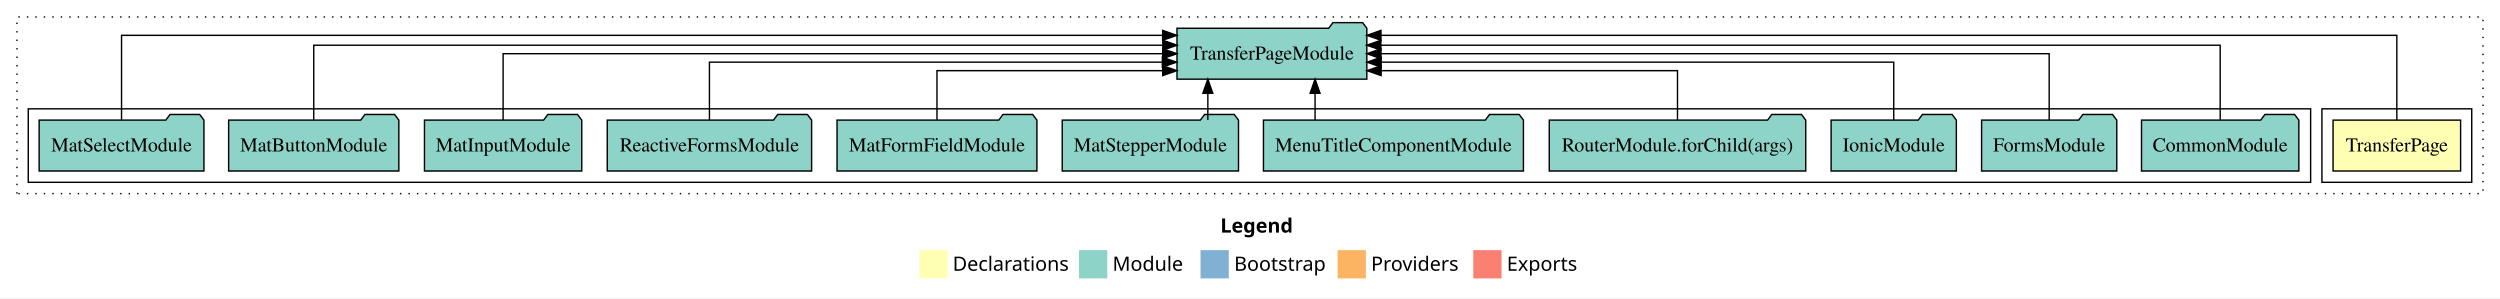
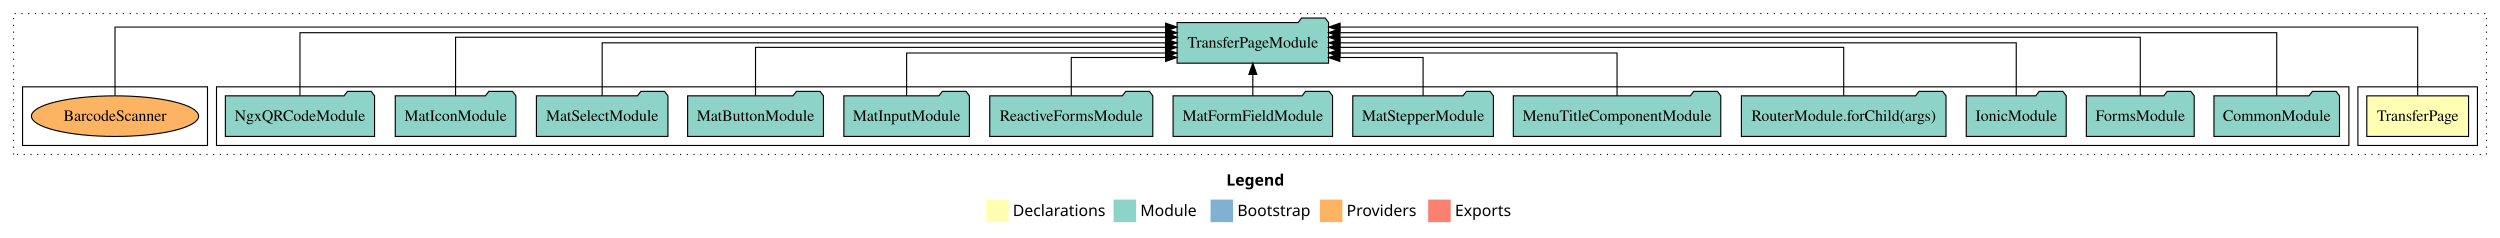
- <svg xmlns="http://www.w3.org/2000/svg" width="1769pt" height="211pt" viewBox="0.00 0.00 1769.00 211.00">
+ <svg xmlns="http://www.w3.org/2000/svg" width="2217pt" height="211pt" viewBox="0.00 0.00 2217.00 211.00">
  <g id="graph0" class="graph" transform="scale(1 1) rotate(0) translate(4 207)">
-     <polygon fill="#ffffff" stroke="transparent" points="-4,4 -4,-207 1765,-207 1765,4 -4,4" />
-     <text text-anchor="start" x="859.509" y="-42.4" font-family="sans-serif" font-weight="bold" font-size="14.00" fill="#000000">Legend</text>
-     <polygon fill="#ffffb3" stroke="transparent" points="646.5,-10 646.5,-30 666.5,-30 666.5,-10 646.5,-10" />
-     <text text-anchor="start" x="670.129" y="-15.4" font-family="sans-serif" font-size="14.00" fill="#000000">  Declarations</text>
-     <polygon fill="#8dd3c7" stroke="transparent" points="759.5,-10 759.5,-30 779.5,-30 779.5,-10 759.5,-10" />
-     <text text-anchor="start" x="783.225" y="-15.4" font-family="sans-serif" font-size="14.00" fill="#000000">  Module</text>
-     <polygon fill="#80b1d3" stroke="transparent" points="845.5,-10 845.5,-30 865.5,-30 865.5,-10 845.5,-10" />
-     <text text-anchor="start" x="869.281" y="-15.4" font-family="sans-serif" font-size="14.00" fill="#000000">  Bootstrap</text>
-     <polygon fill="#fdb462" stroke="transparent" points="942.5,-10 942.5,-30 962.5,-30 962.5,-10 942.5,-10" />
-     <text text-anchor="start" x="966.173" y="-15.4" font-family="sans-serif" font-size="14.00" fill="#000000">  Providers</text>
-     <polygon fill="#fb8072" stroke="transparent" points="1038.5,-10 1038.5,-30 1058.5,-30 1058.5,-10 1038.5,-10" />
-     <text text-anchor="start" x="1062.226" y="-15.4" font-family="sans-serif" font-size="14.00" fill="#000000">  Exports</text>
+     <polygon fill="#ffffff" stroke="transparent" points="-4,4 -4,-207 2213,-207 2213,4 -4,4" />
+     <text text-anchor="start" x="1083.509" y="-42.4" font-family="sans-serif" font-weight="bold" font-size="14.00" fill="#000000">Legend</text>
+     <polygon fill="#ffffb3" stroke="transparent" points="870.5,-10 870.5,-30 890.5,-30 890.5,-10 870.5,-10" />
+     <text text-anchor="start" x="894.129" y="-15.4" font-family="sans-serif" font-size="14.00" fill="#000000">  Declarations</text>
+     <polygon fill="#8dd3c7" stroke="transparent" points="983.5,-10 983.5,-30 1003.5,-30 1003.5,-10 983.5,-10" />
+     <text text-anchor="start" x="1007.225" y="-15.4" font-family="sans-serif" font-size="14.00" fill="#000000">  Module</text>
+     <polygon fill="#80b1d3" stroke="transparent" points="1069.5,-10 1069.5,-30 1089.5,-30 1089.5,-10 1069.5,-10" />
+     <text text-anchor="start" x="1093.281" y="-15.4" font-family="sans-serif" font-size="14.00" fill="#000000">  Bootstrap</text>
+     <polygon fill="#fdb462" stroke="transparent" points="1166.5,-10 1166.5,-30 1186.5,-30 1186.5,-10 1166.5,-10" />
+     <text text-anchor="start" x="1190.173" y="-15.4" font-family="sans-serif" font-size="14.00" fill="#000000">  Providers</text>
+     <polygon fill="#fb8072" stroke="transparent" points="1262.5,-10 1262.5,-30 1282.5,-30 1282.5,-10 1262.5,-10" />
+     <text text-anchor="start" x="1286.226" y="-15.4" font-family="sans-serif" font-size="14.00" fill="#000000">  Exports</text>
    <g id="clust1" class="cluster">
-       <polygon fill="none" stroke="#000000" stroke-dasharray="1,5" points="8,-70 8,-195 1753,-195 1753,-70 8,-70" />
+       <polygon fill="none" stroke="#000000" stroke-dasharray="1,5" points="8,-70 8,-195 2201,-195 2201,-70 8,-70" />
    </g>
    <g id="clust2" class="cluster">
-       <polygon fill="none" stroke="#000000" points="1639,-78 1639,-130 1745,-130 1745,-78 1639,-78" />
+       <polygon fill="none" stroke="#000000" points="2087,-78 2087,-130 2193,-130 2193,-78 2087,-78" />
    </g>
    <g id="clust4" class="cluster">
-       <polygon fill="none" stroke="#000000" points="16,-78 16,-130 1631,-130 1631,-78 16,-78" />
+       <polygon fill="none" stroke="#000000" points="188,-78 188,-130 2079,-130 2079,-78 188,-78" />
+     </g>
+     <g id="clust7" class="cluster">
+       <polygon fill="none" stroke="#000000" points="16,-78 16,-130 180,-130 180,-78 16,-78" />
    </g>
    <g id="node1" class="node">
-       <polygon fill="#ffffb3" stroke="#000000" points="1737.121,-122 1646.879,-122 1646.879,-86 1737.121,-86 1737.121,-122" />
-       <text text-anchor="middle" x="1692" y="-99.8" font-family="Times,serif" font-size="14.00" fill="#000000">TransferPage</text>
+       <polygon fill="#ffffb3" stroke="#000000" points="2185.121,-122 2094.879,-122 2094.879,-86 2185.121,-86 2185.121,-122" />
+       <text text-anchor="middle" x="2140" y="-99.8" font-family="Times,serif" font-size="14.00" fill="#000000">TransferPage</text>
    </g>
    <g id="node2" class="node">
-       <polygon fill="#8dd3c7" stroke="#000000" points="963.17,-187 960.17,-191 939.17,-191 936.17,-187 828.83,-187 828.83,-151 963.17,-151 963.17,-187" />
-       <text text-anchor="middle" x="896" y="-164.8" font-family="Times,serif" font-size="14.00" fill="#000000">TransferPageModule</text>
+       <polygon fill="#8dd3c7" stroke="#000000" points="1174.17,-187 1171.17,-191 1150.17,-191 1147.17,-187 1039.83,-187 1039.83,-151 1174.17,-151 1174.17,-187" />
+       <text text-anchor="middle" x="1107" y="-164.8" font-family="Times,serif" font-size="14.00" fill="#000000">TransferPageModule</text>
    </g>
    <g id="edge1" class="edge">
-       <path fill="none" stroke="#000000" d="M1692,-122.091C1692,-145.133 1692,-182 1692,-182 1692,-182 973.181,-182 973.181,-182" />
-       <polygon fill="#000000" stroke="#000000" points="973.181,-178.5 963.181,-182 973.181,-185.5 973.181,-178.5" />
+       <path fill="none" stroke="#000000" d="M2140,-122.323C2140,-145.66 2140,-183 2140,-183 2140,-183 1184.38,-183 1184.38,-183" />
+       <polygon fill="#000000" stroke="#000000" points="1184.38,-179.5 1174.38,-183 1184.38,-186.5 1184.38,-179.5" />
    </g>
    <g id="node3" class="node">
-       <polygon fill="#8dd3c7" stroke="#000000" points="1622.668,-122 1619.668,-126 1598.668,-126 1595.668,-122 1511.332,-122 1511.332,-86 1622.668,-86 1622.668,-122" />
-       <text text-anchor="middle" x="1567" y="-99.8" font-family="Times,serif" font-size="14.00" fill="#000000">CommonModule</text>
+       <polygon fill="#8dd3c7" stroke="#000000" points="2070.668,-122 2067.668,-126 2046.668,-126 2043.668,-122 1959.332,-122 1959.332,-86 2070.668,-86 2070.668,-122" />
+       <text text-anchor="middle" x="2015" y="-99.8" font-family="Times,serif" font-size="14.00" fill="#000000">CommonModule</text>
    </g>
    <g id="edge2" class="edge">
-       <path fill="none" stroke="#000000" d="M1567,-122.284C1567,-143.321 1567,-175 1567,-175 1567,-175 973.1,-175 973.1,-175" />
-       <polygon fill="#000000" stroke="#000000" points="973.101,-171.5 963.1,-175 973.1,-178.5 973.101,-171.5" />
+       <path fill="none" stroke="#000000" d="M2015,-122.292C2015,-144.206 2015,-178 2015,-178 2015,-178 1184.136,-178 1184.136,-178" />
+       <polygon fill="#000000" stroke="#000000" points="1184.136,-174.5 1174.136,-178 1184.136,-181.5 1184.136,-174.5" />
    </g>
    <g id="node4" class="node">
-       <polygon fill="#8dd3c7" stroke="#000000" points="1493.829,-122 1490.829,-126 1469.829,-126 1466.829,-122 1398.171,-122 1398.171,-86 1493.829,-86 1493.829,-122" />
-       <text text-anchor="middle" x="1446" y="-99.8" font-family="Times,serif" font-size="14.00" fill="#000000">FormsModule</text>
+       <polygon fill="#8dd3c7" stroke="#000000" points="1941.829,-122 1938.829,-126 1917.829,-126 1914.829,-122 1846.171,-122 1846.171,-86 1941.829,-86 1941.829,-122" />
+       <text text-anchor="middle" x="1894" y="-99.8" font-family="Times,serif" font-size="14.00" fill="#000000">FormsModule</text>
    </g>
    <g id="edge3" class="edge">
-       <path fill="none" stroke="#000000" d="M1446,-122.106C1446,-141.339 1446,-169 1446,-169 1446,-169 973.166,-169 973.166,-169" />
-       <polygon fill="#000000" stroke="#000000" points="973.166,-165.5 963.166,-169 973.166,-172.5 973.166,-165.5" />
+       <path fill="none" stroke="#000000" d="M1894,-122.027C1894,-142.767 1894,-174 1894,-174 1894,-174 1184.099,-174 1184.099,-174" />
+       <polygon fill="#000000" stroke="#000000" points="1184.099,-170.5 1174.099,-174 1184.099,-177.5 1184.099,-170.5" />
    </g>
    <g id="node5" class="node">
-       <polygon fill="#8dd3c7" stroke="#000000" points="1380.316,-122 1377.316,-126 1356.316,-126 1353.316,-122 1291.684,-122 1291.684,-86 1380.316,-86 1380.316,-122" />
-       <text text-anchor="middle" x="1336" y="-99.8" font-family="Times,serif" font-size="14.00" fill="#000000">IonicModule</text>
+       <polygon fill="#8dd3c7" stroke="#000000" points="1828.316,-122 1825.316,-126 1804.316,-126 1801.316,-122 1739.684,-122 1739.684,-86 1828.316,-86 1828.316,-122" />
+       <text text-anchor="middle" x="1784" y="-99.8" font-family="Times,serif" font-size="14.00" fill="#000000">IonicModule</text>
    </g>
    <g id="edge4" class="edge">
-       <path fill="none" stroke="#000000" d="M1336,-122.022C1336,-139.373 1336,-163 1336,-163 1336,-163 973.306,-163 973.306,-163" />
-       <polygon fill="#000000" stroke="#000000" points="973.306,-159.5 963.306,-163 973.306,-166.5 973.306,-159.5" />
+       <path fill="none" stroke="#000000" d="M1784,-122.106C1784,-141.339 1784,-169 1784,-169 1784,-169 1184.388,-169 1184.388,-169" />
+       <polygon fill="#000000" stroke="#000000" points="1184.389,-165.5 1174.388,-169 1184.388,-172.5 1184.389,-165.5" />
    </g>
    <g id="node6" class="node">
-       <polygon fill="#8dd3c7" stroke="#000000" points="1273.732,-122 1270.732,-126 1249.732,-126 1246.732,-122 1092.268,-122 1092.268,-86 1273.732,-86 1273.732,-122" />
-       <text text-anchor="middle" x="1183" y="-99.8" font-family="Times,serif" font-size="14.00" fill="#000000">RouterModule.forChild(args)</text>
+       <polygon fill="#8dd3c7" stroke="#000000" points="1721.732,-122 1718.732,-126 1697.732,-126 1694.732,-122 1540.268,-122 1540.268,-86 1721.732,-86 1721.732,-122" />
+       <text text-anchor="middle" x="1631" y="-99.8" font-family="Times,serif" font-size="14.00" fill="#000000">RouterModule.forChild(args)</text>
    </g>
    <g id="edge5" class="edge">
-       <path fill="none" stroke="#000000" d="M1183,-122.24C1183,-137.571 1183,-157 1183,-157 1183,-157 973.289,-157 973.289,-157" />
-       <polygon fill="#000000" stroke="#000000" points="973.289,-153.5 963.289,-157 973.289,-160.5 973.289,-153.5" />
+       <path fill="none" stroke="#000000" d="M1631,-122.302C1631,-140.27 1631,-165 1631,-165 1631,-165 1184.164,-165 1184.164,-165" />
+       <polygon fill="#000000" stroke="#000000" points="1184.164,-161.5 1174.164,-165 1184.164,-168.5 1184.164,-161.5" />
    </g>
    <g id="node7" class="node">
-       <polygon fill="#8dd3c7" stroke="#000000" points="1073.98,-122 1070.98,-126 1049.98,-126 1046.98,-122 890.02,-122 890.02,-86 1073.98,-86 1073.98,-122" />
-       <text text-anchor="middle" x="982" y="-99.8" font-family="Times,serif" font-size="14.00" fill="#000000">MenuTitleComponentModule</text>
+       <polygon fill="#8dd3c7" stroke="#000000" points="1521.98,-122 1518.98,-126 1497.98,-126 1494.98,-122 1338.02,-122 1338.02,-86 1521.98,-86 1521.98,-122" />
+       <text text-anchor="middle" x="1430" y="-99.8" font-family="Times,serif" font-size="14.00" fill="#000000">MenuTitleComponentModule</text>
    </g>
    <g id="edge6" class="edge">
-       <path fill="none" stroke="#000000" d="M926.547,-122.106C926.547,-122.106 926.547,-140.991 926.547,-140.991" />
-       <polygon fill="#000000" stroke="#000000" points="923.047,-140.991 926.547,-150.991 930.047,-140.991 923.047,-140.991" />
+       <path fill="none" stroke="#000000" d="M1430,-122.027C1430,-138.398 1430,-160 1430,-160 1430,-160 1184.318,-160 1184.318,-160" />
+       <polygon fill="#000000" stroke="#000000" points="1184.318,-156.5 1174.318,-160 1184.318,-163.5 1184.318,-156.5" />
    </g>
    <g id="node8" class="node">
-       <polygon fill="#8dd3c7" stroke="#000000" points="872.363,-122 869.363,-126 848.363,-126 845.363,-122 747.637,-122 747.637,-86 872.363,-86 872.363,-122" />
-       <text text-anchor="middle" x="810" y="-99.8" font-family="Times,serif" font-size="14.00" fill="#000000">MatStepperModule</text>
+       <polygon fill="#8dd3c7" stroke="#000000" points="1320.363,-122 1317.363,-126 1296.363,-126 1293.363,-122 1195.637,-122 1195.637,-86 1320.363,-86 1320.363,-122" />
+       <text text-anchor="middle" x="1258" y="-99.8" font-family="Times,serif" font-size="14.00" fill="#000000">MatStepperModule</text>
    </g>
    <g id="edge7" class="edge">
-       <path fill="none" stroke="#000000" d="M850.673,-122.106C850.673,-122.106 850.673,-140.991 850.673,-140.991" />
-       <polygon fill="#000000" stroke="#000000" points="847.173,-140.991 850.673,-150.991 854.173,-140.991 847.173,-140.991" />
+       <path fill="none" stroke="#000000" d="M1258,-122.187C1258,-137.182 1258,-156 1258,-156 1258,-156 1184.11,-156 1184.11,-156" />
+       <polygon fill="#000000" stroke="#000000" points="1184.11,-152.5 1174.11,-156 1184.11,-159.5 1184.11,-152.5" />
    </g>
    <g id="node9" class="node">
-       <polygon fill="#8dd3c7" stroke="#000000" points="729.712,-122 726.712,-126 705.712,-126 702.712,-122 588.288,-122 588.288,-86 729.712,-86 729.712,-122" />
-       <text text-anchor="middle" x="659" y="-99.8" font-family="Times,serif" font-size="14.00" fill="#000000">MatFormFieldModule</text>
+       <polygon fill="#8dd3c7" stroke="#000000" points="1177.712,-122 1174.712,-126 1153.712,-126 1150.712,-122 1036.288,-122 1036.288,-86 1177.712,-86 1177.712,-122" />
+       <text text-anchor="middle" x="1107" y="-99.8" font-family="Times,serif" font-size="14.00" fill="#000000">MatFormFieldModule</text>
    </g>
    <g id="edge8" class="edge">
-       <path fill="none" stroke="#000000" d="M659,-122.24C659,-137.571 659,-157 659,-157 659,-157 818.719,-157 818.719,-157" />
-       <polygon fill="#000000" stroke="#000000" points="818.719,-160.5 828.719,-157 818.719,-153.5 818.719,-160.5" />
+       <path fill="none" stroke="#000000" d="M1107,-122.106C1107,-122.106 1107,-140.991 1107,-140.991" />
+       <polygon fill="#000000" stroke="#000000" points="1103.5,-140.991 1107,-150.991 1110.5,-140.991 1103.5,-140.991" />
    </g>
    <g id="node10" class="node">
-       <polygon fill="#8dd3c7" stroke="#000000" points="570.305,-122 567.305,-126 546.305,-126 543.305,-122 425.695,-122 425.695,-86 570.305,-86 570.305,-122" />
-       <text text-anchor="middle" x="498" y="-99.8" font-family="Times,serif" font-size="14.00" fill="#000000">ReactiveFormsModule</text>
+       <polygon fill="#8dd3c7" stroke="#000000" points="1018.305,-122 1015.305,-126 994.305,-126 991.305,-122 873.695,-122 873.695,-86 1018.305,-86 1018.305,-122" />
+       <text text-anchor="middle" x="946" y="-99.8" font-family="Times,serif" font-size="14.00" fill="#000000">ReactiveFormsModule</text>
    </g>
    <g id="edge9" class="edge">
-       <path fill="none" stroke="#000000" d="M498,-122.022C498,-139.373 498,-163 498,-163 498,-163 818.485,-163 818.485,-163" />
-       <polygon fill="#000000" stroke="#000000" points="818.485,-166.5 828.485,-163 818.485,-159.5 818.485,-166.5" />
+       <path fill="none" stroke="#000000" d="M946,-122.187C946,-137.182 946,-156 946,-156 946,-156 1029.654,-156 1029.654,-156" />
+       <polygon fill="#000000" stroke="#000000" points="1029.654,-159.5 1039.654,-156 1029.654,-152.5 1029.654,-159.5" />
    </g>
    <g id="node11" class="node">
-       <polygon fill="#8dd3c7" stroke="#000000" points="407.651,-122 404.651,-126 383.651,-126 380.651,-122 296.349,-122 296.349,-86 407.651,-86 407.651,-122" />
-       <text text-anchor="middle" x="352" y="-99.8" font-family="Times,serif" font-size="14.00" fill="#000000">MatInputModule</text>
+       <polygon fill="#8dd3c7" stroke="#000000" points="855.651,-122 852.651,-126 831.651,-126 828.651,-122 744.349,-122 744.349,-86 855.651,-86 855.651,-122" />
+       <text text-anchor="middle" x="800" y="-99.8" font-family="Times,serif" font-size="14.00" fill="#000000">MatInputModule</text>
    </g>
    <g id="edge10" class="edge">
-       <path fill="none" stroke="#000000" d="M352,-122.106C352,-141.339 352,-169 352,-169 352,-169 818.749,-169 818.749,-169" />
-       <polygon fill="#000000" stroke="#000000" points="818.749,-172.5 828.749,-169 818.749,-165.5 818.749,-172.5" />
+       <path fill="none" stroke="#000000" d="M800,-122.027C800,-138.398 800,-160 800,-160 800,-160 1029.628,-160 1029.628,-160" />
+       <polygon fill="#000000" stroke="#000000" points="1029.628,-163.5 1039.628,-160 1029.628,-156.5 1029.628,-163.5" />
    </g>
    <g id="node12" class="node">
-       <polygon fill="#8dd3c7" stroke="#000000" points="278.218,-122 275.218,-126 254.218,-126 251.218,-122 157.782,-122 157.782,-86 278.218,-86 278.218,-122" />
-       <text text-anchor="middle" x="218" y="-99.8" font-family="Times,serif" font-size="14.00" fill="#000000">MatButtonModule</text>
+       <polygon fill="#8dd3c7" stroke="#000000" points="726.218,-122 723.218,-126 702.218,-126 699.218,-122 605.782,-122 605.782,-86 726.218,-86 726.218,-122" />
+       <text text-anchor="middle" x="666" y="-99.8" font-family="Times,serif" font-size="14.00" fill="#000000">MatButtonModule</text>
    </g>
    <g id="edge11" class="edge">
-       <path fill="none" stroke="#000000" d="M218,-122.284C218,-143.321 218,-175 218,-175 218,-175 818.824,-175 818.824,-175" />
-       <polygon fill="#000000" stroke="#000000" points="818.824,-178.5 828.824,-175 818.824,-171.5 818.824,-178.5" />
+       <path fill="none" stroke="#000000" d="M666,-122.302C666,-140.27 666,-165 666,-165 666,-165 1029.542,-165 1029.542,-165" />
+       <polygon fill="#000000" stroke="#000000" points="1029.542,-168.5 1039.542,-165 1029.542,-161.5 1029.542,-168.5" />
    </g>
    <g id="node13" class="node">
-       <polygon fill="#8dd3c7" stroke="#000000" points="140.308,-122 137.308,-126 116.308,-126 113.308,-122 23.692,-122 23.692,-86 140.308,-86 140.308,-122" />
-       <text text-anchor="middle" x="82" y="-99.8" font-family="Times,serif" font-size="14.00" fill="#000000">MatSelectModule</text>
+       <polygon fill="#8dd3c7" stroke="#000000" points="588.308,-122 585.308,-126 564.308,-126 561.308,-122 471.692,-122 471.692,-86 588.308,-86 588.308,-122" />
+       <text text-anchor="middle" x="530" y="-99.8" font-family="Times,serif" font-size="14.00" fill="#000000">MatSelectModule</text>
    </g>
    <g id="edge12" class="edge">
-       <path fill="none" stroke="#000000" d="M82,-122.091C82,-145.133 82,-182 82,-182 82,-182 818.694,-182 818.694,-182" />
-       <polygon fill="#000000" stroke="#000000" points="818.694,-185.5 828.694,-182 818.694,-178.5 818.694,-185.5" />
+       <path fill="none" stroke="#000000" d="M530,-122.106C530,-141.339 530,-169 530,-169 530,-169 1029.681,-169 1029.681,-169" />
+       <polygon fill="#000000" stroke="#000000" points="1029.681,-172.5 1039.681,-169 1029.681,-165.5 1029.681,-172.5" />
+     </g>
+     <g id="node14" class="node">
+       <polygon fill="#8dd3c7" stroke="#000000" points="453.475,-122 450.475,-126 429.475,-126 426.475,-122 346.525,-122 346.525,-86 453.475,-86 453.475,-122" />
+       <text text-anchor="middle" x="400" y="-99.8" font-family="Times,serif" font-size="14.00" fill="#000000">MatIconModule</text>
+     </g>
+     <g id="edge13" class="edge">
+       <path fill="none" stroke="#000000" d="M400,-122.027C400,-142.767 400,-174 400,-174 400,-174 1029.85,-174 1029.85,-174" />
+       <polygon fill="#000000" stroke="#000000" points="1029.85,-177.5 1039.85,-174 1029.85,-170.5 1029.85,-177.5" />
+     </g>
+     <g id="node15" class="node">
+       <polygon fill="#8dd3c7" stroke="#000000" points="328.151,-122 325.151,-126 304.151,-126 301.151,-122 195.849,-122 195.849,-86 328.151,-86 328.151,-122" />
+       <text text-anchor="middle" x="262" y="-99.8" font-family="Times,serif" font-size="14.00" fill="#000000">NgxQRCodeModule</text>
+     </g>
+     <g id="edge14" class="edge">
+       <path fill="none" stroke="#000000" d="M262,-122.292C262,-144.206 262,-178 262,-178 262,-178 1029.634,-178 1029.634,-178" />
+       <polygon fill="#000000" stroke="#000000" points="1029.634,-181.5 1039.634,-178 1029.634,-174.5 1029.634,-181.5" />
+     </g>
+     <g id="node16" class="node">
+       <ellipse fill="#fdb462" stroke="#000000" cx="98" cy="-104" rx="74.118" ry="18" />
+       <text text-anchor="middle" x="98" y="-99.8" font-family="Times,serif" font-size="14.00" fill="#000000">BarcodeScanner</text>
+     </g>
+     <g id="edge15" class="edge">
+       <path fill="none" stroke="#000000" d="M98,-122.323C98,-145.66 98,-183 98,-183 98,-183 1029.623,-183 1029.623,-183" />
+       <polygon fill="#000000" stroke="#000000" points="1029.623,-186.5 1039.623,-183 1029.623,-179.5 1029.623,-186.5" />
    </g>
  </g>
</svg>
